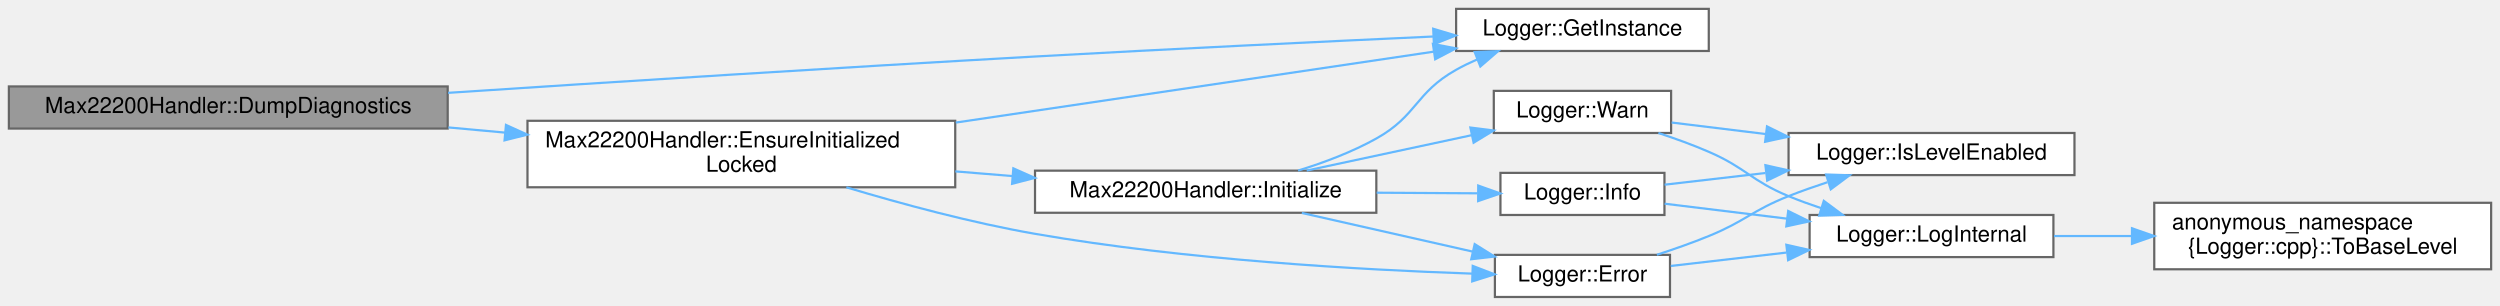
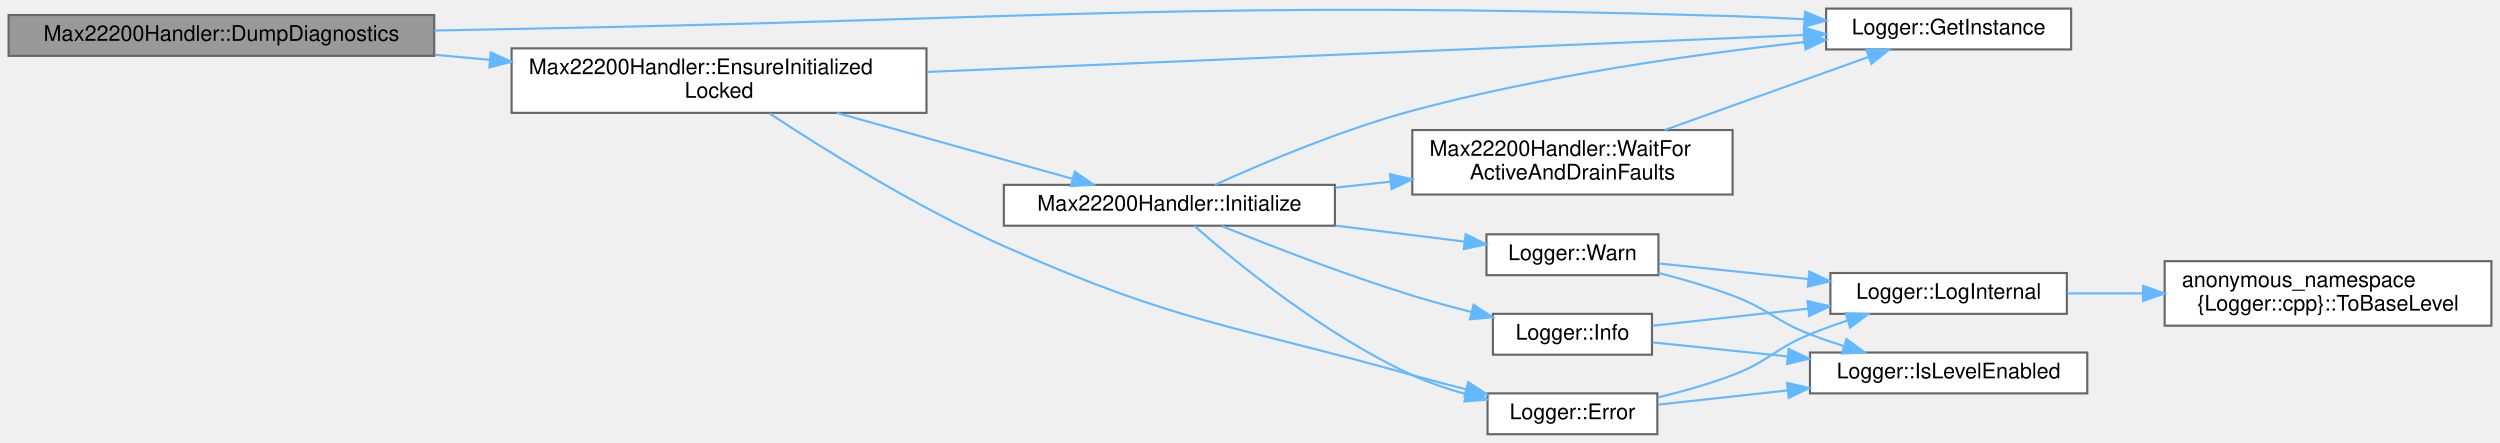
- <svg xmlns="http://www.w3.org/2000/svg" xmlns:xlink="http://www.w3.org/1999/xlink" width="1128pt" height="138pt" viewBox="0.00 0.00 1128.00 138.00">
-   <g id="graph0" class="graph" transform="scale(1 1) rotate(0) translate(4 134)">
+ <svg xmlns="http://www.w3.org/2000/svg" xmlns:xlink="http://www.w3.org/1999/xlink" width="1163pt" height="206pt" viewBox="0.00 0.00 1163.00 206.00">
+   <g id="graph0" class="graph" transform="scale(1 1) rotate(0) translate(4 202)">
    <g id="Node000001" class="node">
      <g id="a_Node000001">
        <a xlink:title="Dump diagnostics to logger.">
-           <polygon fill="#999999" stroke="#666666" points="198,-95 0,-95 0,-76 198,-76 198,-95" />
-           <text text-anchor="middle" x="99" y="-83" font-family="Helvetica,sans-Serif" font-size="10.00">Max22200Handler::DumpDiagnostics</text>
+           <polygon fill="#999999" stroke="#666666" points="198,-195 0,-195 0,-176 198,-176 198,-195" />
+           <text text-anchor="middle" x="99" y="-183" font-family="Helvetica,sans-Serif" font-size="10.00">Max22200Handler::DumpDiagnostics</text>
        </a>
      </g>
    </g>
    <g id="Node000002" class="node">
      <g id="a_Node000002">
        <a xlink:href="classMax22200Handler.html#aa00edacb247660349767fa4521121104" target="_top" xlink:title=" ">
-           <polygon fill="white" stroke="#666666" points="427,-79.5 234,-79.5 234,-49.5 427,-49.5 427,-79.5" />
-           <text text-anchor="start" x="242" y="-67.5" font-family="Helvetica,sans-Serif" font-size="10.00">Max22200Handler::EnsureInitialized</text>
-           <text text-anchor="middle" x="330.5" y="-56.5" font-family="Helvetica,sans-Serif" font-size="10.00">Locked</text>
+           <polygon fill="white" stroke="#666666" points="427,-179.5 234,-179.5 234,-149.5 427,-149.5 427,-179.5" />
+           <text text-anchor="start" x="242" y="-167.5" font-family="Helvetica,sans-Serif" font-size="10.00">Max22200Handler::EnsureInitialized</text>
+           <text text-anchor="middle" x="330.5" y="-156.5" font-family="Helvetica,sans-Serif" font-size="10.00">Locked</text>
        </a>
      </g>
    </g>
    <g id="edge1_Node000001_Node000002" class="edge">
      <g id="a_edge1_Node000001_Node000002">
        <a xlink:title=" ">
-           <path fill="none" stroke="#63b8ff" d="M198.33,-76.5C206.81,-75.73 215.41,-74.94 223.95,-74.16" />
-           <polygon fill="#63b8ff" stroke="#63b8ff" points="224.29,-77.64 233.93,-73.25 223.65,-70.67 224.29,-77.64" />
+           <path fill="none" stroke="#63b8ff" d="M198.33,-176.5C206.81,-175.73 215.41,-174.94 223.95,-174.16" />
+           <polygon fill="#63b8ff" stroke="#63b8ff" points="224.29,-177.64 233.93,-173.25 223.65,-170.67 224.29,-177.64" />
        </a>
      </g>
    </g>
    <g id="Node000007" class="node">
      <g id="a_Node000007">
        <a xlink:href="classLogger.html#a5789d11f8f1356e2192c0023a089cbc4" target="_top" xlink:title="Get singleton instance.">
-           <polygon fill="white" stroke="#666666" points="767,-130 653,-130 653,-111 767,-111 767,-130" />
-           <text text-anchor="middle" x="710" y="-118" font-family="Helvetica,sans-Serif" font-size="10.00">Logger::GetInstance</text>
-         </a>
-       </g>
-     </g>
-     <g id="edge16_Node000001_Node000007" class="edge">
-       <g id="a_edge16_Node000001_Node000007">
-         <a xlink:title=" ">
-           <path fill="none" stroke="#63b8ff" d="M198.19,-92.11C271.22,-96.93 373.31,-103.47 463,-108.5 523.78,-111.91 593.04,-115.24 642.55,-117.52" />
-           <polygon fill="#63b8ff" stroke="#63b8ff" points="642.66,-121.03 652.81,-117.99 642.98,-114.04 642.66,-121.03" />
+           <polygon fill="white" stroke="#666666" points="959.5,-198 845.5,-198 845.5,-179 959.5,-179 959.5,-198" />
+           <text text-anchor="middle" x="902.5" y="-186" font-family="Helvetica,sans-Serif" font-size="10.00">Logger::GetInstance</text>
+         </a>
+       </g>
+     </g>
+     <g id="edge18_Node000001_Node000007" class="edge">
+       <g id="a_edge18_Node000001_Node000007">
+         <a xlink:title=" ">
+           <path fill="none" stroke="#63b8ff" d="M198.06,-187.79C210.17,-188.04 222.37,-188.29 234,-188.5 486.42,-193.13 549.66,-202.1 802,-194.5 812.79,-194.17 824.24,-193.65 835.37,-193.05" />
+           <polygon fill="#63b8ff" stroke="#63b8ff" points="835.7,-196.53 845.48,-192.47 835.3,-189.54 835.7,-196.53" />
        </a>
      </g>
    </g>
    <g id="Node000003" class="node">
      <g id="a_Node000003">
        <a xlink:href="classLogger.html#adce17848a5844e053bfd314863dc1404" target="_top" xlink:title="Log error message.">
-           <polygon fill="white" stroke="#666666" points="749.5,-19 670.5,-19 670.5,0 749.5,0 749.5,-19" />
-           <text text-anchor="middle" x="710" y="-7" font-family="Helvetica,sans-Serif" font-size="10.00">Logger::Error</text>
+           <polygon fill="white" stroke="#666666" points="767,-19 688,-19 688,0 767,0 767,-19" />
+           <text text-anchor="middle" x="727.5" y="-7" font-family="Helvetica,sans-Serif" font-size="10.00">Logger::Error</text>
        </a>
      </g>
    </g>
    <g id="edge2_Node000002_Node000003" class="edge">
      <g id="a_edge2_Node000002_Node000003">
        <a xlink:title=" ">
-           <path fill="none" stroke="#63b8ff" d="M377.87,-49.48C402.84,-41.99 434.32,-33.49 463,-28.5 530.77,-16.72 610.31,-12.24 660.19,-10.54" />
-           <polygon fill="#63b8ff" stroke="#63b8ff" points="660.49,-14.03 670.37,-10.22 660.26,-7.04 660.49,-14.03" />
+           <path fill="none" stroke="#63b8ff" d="M353.95,-149.25C379.49,-132.41 422.86,-105.32 463,-87.5 543.94,-51.57 567.73,-51.38 653,-27.5 661.09,-25.23 669.73,-22.98 678.14,-20.86" />
+           <polygon fill="#63b8ff" stroke="#63b8ff" points="678.98,-24.26 687.85,-18.46 677.3,-17.47 678.98,-24.26" />
        </a>
      </g>
    </g>
    <g id="edge6_Node000002_Node000007" class="edge">
      <g id="a_edge6_Node000002_Node000007">
        <a xlink:title=" ">
-           <path fill="none" stroke="#63b8ff" d="M427.25,-78.7C494.67,-88.7 583.19,-101.84 642.87,-110.69" />
-           <polygon fill="#63b8ff" stroke="#63b8ff" points="642.53,-114.18 652.93,-112.18 643.55,-107.25 642.53,-114.18" />
+           <path fill="none" stroke="#63b8ff" d="M427.23,-168.53C542.96,-173.4 734.68,-181.48 835.26,-185.71" />
+           <polygon fill="#63b8ff" stroke="#63b8ff" points="835.15,-189.21 845.29,-186.13 835.45,-182.22 835.15,-189.21" />
        </a>
      </g>
    </g>
    <g id="Node000008" class="node">
      <g id="a_Node000008">
        <a xlink:href="classMax22200Handler.html#a0dce05cd6639a10e52c0f669b72baf52" target="_top" xlink:title="Initialize driver (ENABLE HIGH, read/clear STATUS, set ACTIVE).">
-           <polygon fill="white" stroke="#666666" points="617,-57 463,-57 463,-38 617,-38 617,-57" />
-           <text text-anchor="middle" x="540" y="-45" font-family="Helvetica,sans-Serif" font-size="10.00">Max22200Handler::Initialize</text>
+           <polygon fill="white" stroke="#666666" points="617,-116 463,-116 463,-97 617,-97 617,-116" />
+           <text text-anchor="middle" x="540" y="-104" font-family="Helvetica,sans-Serif" font-size="10.00">Max22200Handler::Initialize</text>
        </a>
      </g>
    </g>
    <g id="edge7_Node000002_Node000008" class="edge">
      <g id="a_edge7_Node000002_Node000008">
        <a xlink:title=" ">
-           <path fill="none" stroke="#63b8ff" d="M427.05,-56.67C435.6,-55.97 444.22,-55.27 452.68,-54.57" />
-           <polygon fill="#63b8ff" stroke="#63b8ff" points="453.22,-58.04 462.9,-53.73 452.65,-51.06 453.22,-58.04" />
+           <path fill="none" stroke="#63b8ff" d="M385.21,-149.49C419.23,-139.98 462.69,-127.83 494.73,-118.87" />
+           <polygon fill="#63b8ff" stroke="#63b8ff" points="496.02,-122.15 504.71,-116.09 494.13,-115.41 496.02,-122.15" />
        </a>
      </g>
    </g>
    <g id="Node000004" class="node">
      <g id="a_Node000004">
        <a xlink:href="classLogger.html#af9e84e0ff6bd538e4f9ed8dcebc3e2f0" target="_top" xlink:title="Check if log level is enabled for tag.">
-           <polygon fill="white" stroke="#666666" points="932,-74 803,-74 803,-55 932,-55 932,-74" />
-           <text text-anchor="middle" x="867.5" y="-62" font-family="Helvetica,sans-Serif" font-size="10.00">Logger::IsLevelEnabled</text>
+           <polygon fill="white" stroke="#666666" points="967,-38 838,-38 838,-19 967,-19 967,-38" />
+           <text text-anchor="middle" x="902.5" y="-26" font-family="Helvetica,sans-Serif" font-size="10.00">Logger::IsLevelEnabled</text>
        </a>
      </g>
    </g>
    <g id="edge3_Node000003_Node000004" class="edge">
      <g id="a_edge3_Node000003_Node000004">
        <a xlink:title=" ">
-           <path fill="none" stroke="#63b8ff" d="M743.58,-19.05C751.34,-21.57 759.53,-24.45 767,-27.5 783.56,-34.26 786.37,-38.91 803,-45.5 808.62,-47.73 814.61,-49.84 820.57,-51.79" />
-           <polygon fill="#63b8ff" stroke="#63b8ff" points="819.94,-55.26 830.53,-54.92 822.04,-48.58 819.94,-55.26" />
+           <path fill="none" stroke="#63b8ff" d="M767.32,-13.76C785.13,-15.72 806.86,-18.11 827.6,-20.38" />
+           <polygon fill="#63b8ff" stroke="#63b8ff" points="827.36,-23.88 837.68,-21.49 828.12,-16.92 827.36,-23.88" />
        </a>
      </g>
    </g>
    <g id="Node000005" class="node">
      <g id="a_Node000005">
        <a xlink:href="classLogger.html#a6adb205db597526fb91ad20067400394" target="_top" xlink:title="Internal logging method.">
-           <polygon fill="white" stroke="#666666" points="922.5,-37 812.5,-37 812.5,-18 922.5,-18 922.5,-37" />
-           <text text-anchor="middle" x="867.5" y="-25" font-family="Helvetica,sans-Serif" font-size="10.00">Logger::LogInternal</text>
+           <polygon fill="white" stroke="#666666" points="957.5,-75 847.5,-75 847.5,-56 957.5,-56 957.5,-75" />
+           <text text-anchor="middle" x="902.5" y="-63" font-family="Helvetica,sans-Serif" font-size="10.00">Logger::LogInternal</text>
        </a>
      </g>
    </g>
    <g id="edge4_Node000003_Node000005" class="edge">
      <g id="a_edge4_Node000003_Node000005">
        <a xlink:title=" ">
-           <path fill="none" stroke="#63b8ff" d="M749.84,-14C765.63,-15.82 784.31,-17.99 802.03,-20.04" />
-           <polygon fill="#63b8ff" stroke="#63b8ff" points="802,-23.56 812.33,-21.23 802.8,-16.6 802,-23.56" />
+           <path fill="none" stroke="#63b8ff" d="M767.19,-17.1C778.58,-19.83 790.95,-23.3 802,-27.5 818.91,-33.92 821.25,-39.65 838,-46.5 843.53,-48.76 849.42,-50.88 855.31,-52.84" />
+           <polygon fill="#63b8ff" stroke="#63b8ff" points="854.55,-56.27 865.14,-55.95 856.67,-49.59 854.55,-56.27" />
        </a>
      </g>
    </g>
    <g id="Node000006" class="node">
      <g id="a_Node000006">
        <a xlink:href="namespaceanonymous__namespace_02Logger_8cpp_03.html#a9d2b496fa1b4f4e28667d14e4b8cb190" target="_top" xlink:title=" ">
-           <polygon fill="white" stroke="#666666" points="1120,-42.5 968,-42.5 968,-12.5 1120,-12.5 1120,-42.5" />
-           <text text-anchor="start" x="976" y="-30.5" font-family="Helvetica,sans-Serif" font-size="10.00">anonymous_namespace</text>
-           <text text-anchor="middle" x="1044" y="-19.5" font-family="Helvetica,sans-Serif" font-size="10.00">{Logger::cpp}::ToBaseLevel</text>
+           <polygon fill="white" stroke="#666666" points="1155,-80.5 1003,-80.5 1003,-50.5 1155,-50.5 1155,-80.5" />
+           <text text-anchor="start" x="1011" y="-68.5" font-family="Helvetica,sans-Serif" font-size="10.00">anonymous_namespace</text>
+           <text text-anchor="middle" x="1079" y="-57.5" font-family="Helvetica,sans-Serif" font-size="10.00">{Logger::cpp}::ToBaseLevel</text>
        </a>
      </g>
    </g>
    <g id="edge5_Node000005_Node000006" class="edge">
      <g id="a_edge5_Node000005_Node000006">
        <a xlink:title=" ">
-           <path fill="none" stroke="#63b8ff" d="M922.76,-27.5C933.93,-27.5 945.96,-27.5 957.93,-27.5" />
-           <polygon fill="#63b8ff" stroke="#63b8ff" points="957.95,-31 967.95,-27.5 957.95,-24 957.95,-31" />
+           <path fill="none" stroke="#63b8ff" d="M957.76,-65.5C968.93,-65.5 980.96,-65.5 992.93,-65.5" />
+           <polygon fill="#63b8ff" stroke="#63b8ff" points="992.95,-69 1002.95,-65.5 992.95,-62 992.95,-69" />
        </a>
      </g>
    </g>
    <g id="edge8_Node000008_Node000003" class="edge">
      <g id="a_edge8_Node000008_Node000003">
        <a xlink:title=" ">
-           <path fill="none" stroke="#63b8ff" d="M583.39,-37.91C606.89,-32.6 636.19,-25.97 660.58,-20.45" />
-           <polygon fill="#63b8ff" stroke="#63b8ff" points="661.38,-23.86 670.36,-18.24 659.83,-17.03 661.38,-23.86" />
+           <path fill="none" stroke="#63b8ff" d="M551.59,-96.93C570.53,-80.31 612.07,-46.13 653,-27.5 660.82,-23.94 669.44,-21.02 677.95,-18.65" />
+           <polygon fill="#63b8ff" stroke="#63b8ff" points="679,-22 687.82,-16.12 677.26,-15.22 679,-22" />
        </a>
      </g>
    </g>
    <g id="edge9_Node000008_Node000007" class="edge">
      <g id="a_edge9_Node000008_Node000007">
        <a xlink:title=" ">
-           <path fill="none" stroke="#63b8ff" d="M581.7,-57.04C593.5,-60.67 606.12,-65.44 617,-71.5 635.44,-81.78 634.58,-92.17 653,-102.5 656.03,-104.2 659.25,-105.77 662.54,-107.2" />
-           <polygon fill="#63b8ff" stroke="#63b8ff" points="661.38,-110.5 671.96,-110.92 663.94,-103.99 661.38,-110.5" />
+           <path fill="none" stroke="#63b8ff" d="M561.18,-116.01C583.26,-126.04 619.92,-141.59 653,-150.5 713.72,-166.85 784.8,-176.83 835.35,-182.44" />
+           <polygon fill="#63b8ff" stroke="#63b8ff" points="835.18,-185.94 845.5,-183.53 835.93,-178.98 835.18,-185.94" />
        </a>
      </g>
    </g>
    <g id="Node000009" class="node">
      <g id="a_Node000009">
        <a xlink:href="classLogger.html#a4681229c521795685fc14f6b55c82300" target="_top" xlink:title="Log info message.">
-           <polygon fill="white" stroke="#666666" points="747,-56 673,-56 673,-37 747,-37 747,-56" />
-           <text text-anchor="middle" x="710" y="-44" font-family="Helvetica,sans-Serif" font-size="10.00">Logger::Info</text>
+           <polygon fill="white" stroke="#666666" points="764.5,-56 690.5,-56 690.5,-37 764.5,-37 764.5,-56" />
+           <text text-anchor="middle" x="727.5" y="-44" font-family="Helvetica,sans-Serif" font-size="10.00">Logger::Info</text>
        </a>
      </g>
    </g>
    <g id="edge10_Node000008_Node000009" class="edge">
      <g id="a_edge10_Node000008_Node000009">
        <a xlink:title=" ">
-           <path fill="none" stroke="#63b8ff" d="M617.14,-47.05C632.63,-46.95 648.49,-46.86 662.57,-46.78" />
-           <polygon fill="#63b8ff" stroke="#63b8ff" points="662.98,-50.27 672.96,-46.71 662.94,-43.27 662.98,-50.27" />
+           <path fill="none" stroke="#63b8ff" d="M564.32,-96.83C586.78,-87.74 621.85,-74.12 653,-64.5 661.85,-61.77 671.4,-59.18 680.59,-56.85" />
+           <polygon fill="#63b8ff" stroke="#63b8ff" points="681.5,-60.23 690.38,-54.44 679.83,-53.44 681.5,-60.23" />
        </a>
      </g>
    </g>
    <g id="Node000010" class="node">
      <g id="a_Node000010">
-         <a xlink:href="classLogger.html#aaa95ffa14d07a965d4a85bdec82cba26" target="_top" xlink:title="Log warning message.">
-           <polygon fill="white" stroke="#666666" points="750,-93 670,-93 670,-74 750,-74 750,-93" />
-           <text text-anchor="middle" x="710" y="-81" font-family="Helvetica,sans-Serif" font-size="10.00">Logger::Warn</text>
+         <a xlink:href="classMax22200Handler.html#a46a1ed5c96b117192f0cae05c4f9627b" target="_top" xlink:title="Bring the chip from POR through to a verified ACTIVE=1, UVM=0 state, then drain POR-latched fault bit...">
+           <polygon fill="white" stroke="#666666" points="802,-141.5 653,-141.5 653,-111.5 802,-111.5 802,-141.5" />
+           <text text-anchor="start" x="661" y="-129.5" font-family="Helvetica,sans-Serif" font-size="10.00">Max22200Handler::WaitFor</text>
+           <text text-anchor="middle" x="727.5" y="-118.5" font-family="Helvetica,sans-Serif" font-size="10.00">ActiveAndDrainFaults</text>
        </a>
      </g>
    </g>
    <g id="edge13_Node000008_Node000010" class="edge">
      <g id="a_edge13_Node000008_Node000010">
        <a xlink:title=" ">
-           <path fill="none" stroke="#63b8ff" d="M585.58,-57.05C608.55,-61.97 636.59,-67.98 660.15,-73.03" />
-           <polygon fill="#63b8ff" stroke="#63b8ff" points="659.43,-76.46 669.94,-75.13 660.89,-69.61 659.43,-76.46" />
+           <path fill="none" stroke="#63b8ff" d="M617.25,-114.72C625.73,-115.64 634.39,-116.57 642.95,-117.49" />
+           <polygon fill="#63b8ff" stroke="#63b8ff" points="642.62,-120.98 652.93,-118.57 643.37,-114.02 642.62,-120.98" />
+         </a>
+       </g>
+     </g>
+     <g id="Node000011" class="node">
+       <g id="a_Node000011">
+         <a xlink:href="classLogger.html#aaa95ffa14d07a965d4a85bdec82cba26" target="_top" xlink:title="Log warning message.">
+           <polygon fill="white" stroke="#666666" points="767.5,-93 687.5,-93 687.5,-74 767.5,-74 767.5,-93" />
+           <text text-anchor="middle" x="727.5" y="-81" font-family="Helvetica,sans-Serif" font-size="10.00">Logger::Warn</text>
+         </a>
+       </g>
+     </g>
+     <g id="edge15_Node000008_Node000011" class="edge">
+       <g id="a_edge15_Node000008_Node000011">
+         <a xlink:title=" ">
+           <path fill="none" stroke="#63b8ff" d="M617.25,-97.05C637.48,-94.54 658.79,-91.9 677.16,-89.62" />
+           <polygon fill="#63b8ff" stroke="#63b8ff" points="677.83,-93.06 687.32,-88.36 676.97,-86.11 677.83,-93.06" />
        </a>
      </g>
    </g>
    <g id="edge11_Node000009_Node000004" class="edge">
      <g id="a_edge11_Node000009_Node000004">
        <a xlink:title=" ">
-           <path fill="none" stroke="#63b8ff" d="M747.07,-50.67C760.68,-52.25 776.72,-54.11 792.55,-55.94" />
-           <polygon fill="#63b8ff" stroke="#63b8ff" points="792.55,-59.46 802.89,-57.14 793.36,-52.51 792.55,-59.46" />
+           <path fill="none" stroke="#63b8ff" d="M764.77,-42.73C782.99,-40.83 805.75,-38.46 827.45,-36.2" />
+           <polygon fill="#63b8ff" stroke="#63b8ff" points="828.08,-39.66 837.66,-35.14 827.35,-32.7 828.08,-39.66" />
        </a>
      </g>
    </g>
    <g id="edge12_Node000009_Node000005" class="edge">
      <g id="a_edge12_Node000009_Node000005">
        <a xlink:title=" ">
-           <path fill="none" stroke="#63b8ff" d="M747.07,-42.09C763.49,-40.09 783.44,-37.65 802.3,-35.34" />
-           <polygon fill="#63b8ff" stroke="#63b8ff" points="802.83,-38.81 812.33,-34.12 801.98,-31.86 802.83,-38.81" />
-         </a>
-       </g>
-     </g>
-     <g id="edge14_Node000010_Node000004" class="edge">
-       <g id="a_edge14_Node000010_Node000004">
-         <a xlink:title=" ">
-           <path fill="none" stroke="#63b8ff" d="M750.24,-78.71C763.18,-77.12 778.02,-75.31 792.68,-73.52" />
-           <polygon fill="#63b8ff" stroke="#63b8ff" points="793.27,-76.97 802.77,-72.29 792.42,-70.03 793.27,-76.97" />
-         </a>
-       </g>
-     </g>
-     <g id="edge15_Node000010_Node000005" class="edge">
-       <g id="a_edge15_Node000010_Node000005">
-         <a xlink:title=" ">
-           <path fill="none" stroke="#63b8ff" d="M744.27,-73.99C751.84,-71.5 759.79,-68.63 767,-65.5 783.79,-58.22 786.08,-52.49 803,-45.5 807.71,-43.55 812.7,-41.74 817.73,-40.07" />
-           <polygon fill="#63b8ff" stroke="#63b8ff" points="818.9,-43.38 827.4,-37.05 816.81,-36.7 818.9,-43.38" />
+           <path fill="none" stroke="#63b8ff" d="M764.77,-50.48C785.75,-52.79 812.78,-55.76 837.25,-58.44" />
+           <polygon fill="#63b8ff" stroke="#63b8ff" points="836.88,-61.92 847.2,-59.54 837.64,-54.97 836.88,-61.92" />
+         </a>
+       </g>
+     </g>
+     <g id="edge14_Node000010_Node000007" class="edge">
+       <g id="a_edge14_Node000010_Node000007">
+         <a xlink:title=" ">
+           <path fill="none" stroke="#63b8ff" d="M770.38,-141.51C799.32,-151.88 837.45,-165.55 865.12,-175.46" />
+           <polygon fill="#63b8ff" stroke="#63b8ff" points="864.21,-178.86 874.81,-178.93 866.58,-172.27 864.21,-178.86" />
+         </a>
+       </g>
+     </g>
+     <g id="edge16_Node000011_Node000004" class="edge">
+       <g id="a_edge16_Node000011_Node000004">
+         <a xlink:title=" ">
+           <path fill="none" stroke="#63b8ff" d="M767.5,-75.04C778.78,-72.16 791.01,-68.61 802,-64.5 818.75,-58.23 821.32,-52.97 838,-46.5 843.07,-44.53 848.45,-42.67 853.85,-40.95" />
+           <polygon fill="#63b8ff" stroke="#63b8ff" points="854.96,-44.27 863.51,-38.01 852.92,-37.58 854.96,-44.27" />
+         </a>
+       </g>
+     </g>
+     <g id="edge17_Node000011_Node000005" class="edge">
+       <g id="a_edge17_Node000011_Node000005">
+         <a xlink:title=" ">
+           <path fill="none" stroke="#63b8ff" d="M767.76,-79.42C788.25,-77.28 813.85,-74.62 837.15,-72.2" />
+           <polygon fill="#63b8ff" stroke="#63b8ff" points="837.73,-75.65 847.32,-71.14 837.01,-68.69 837.73,-75.65" />
        </a>
      </g>
    </g>
  </g>
</svg>
